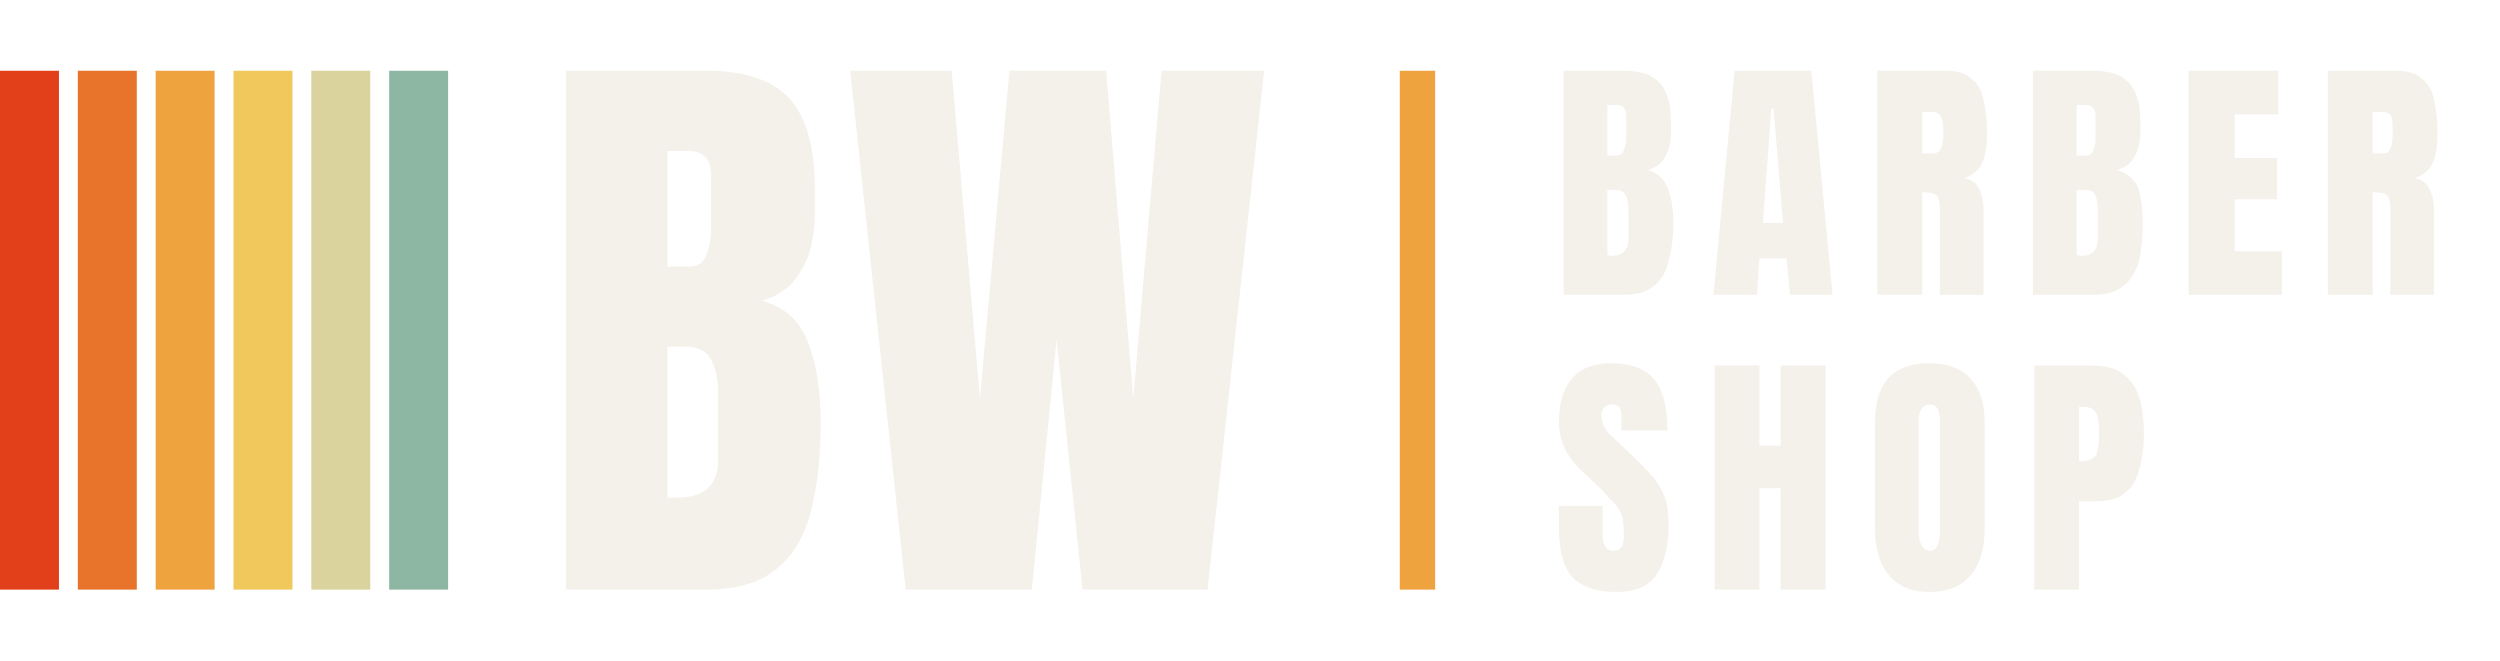
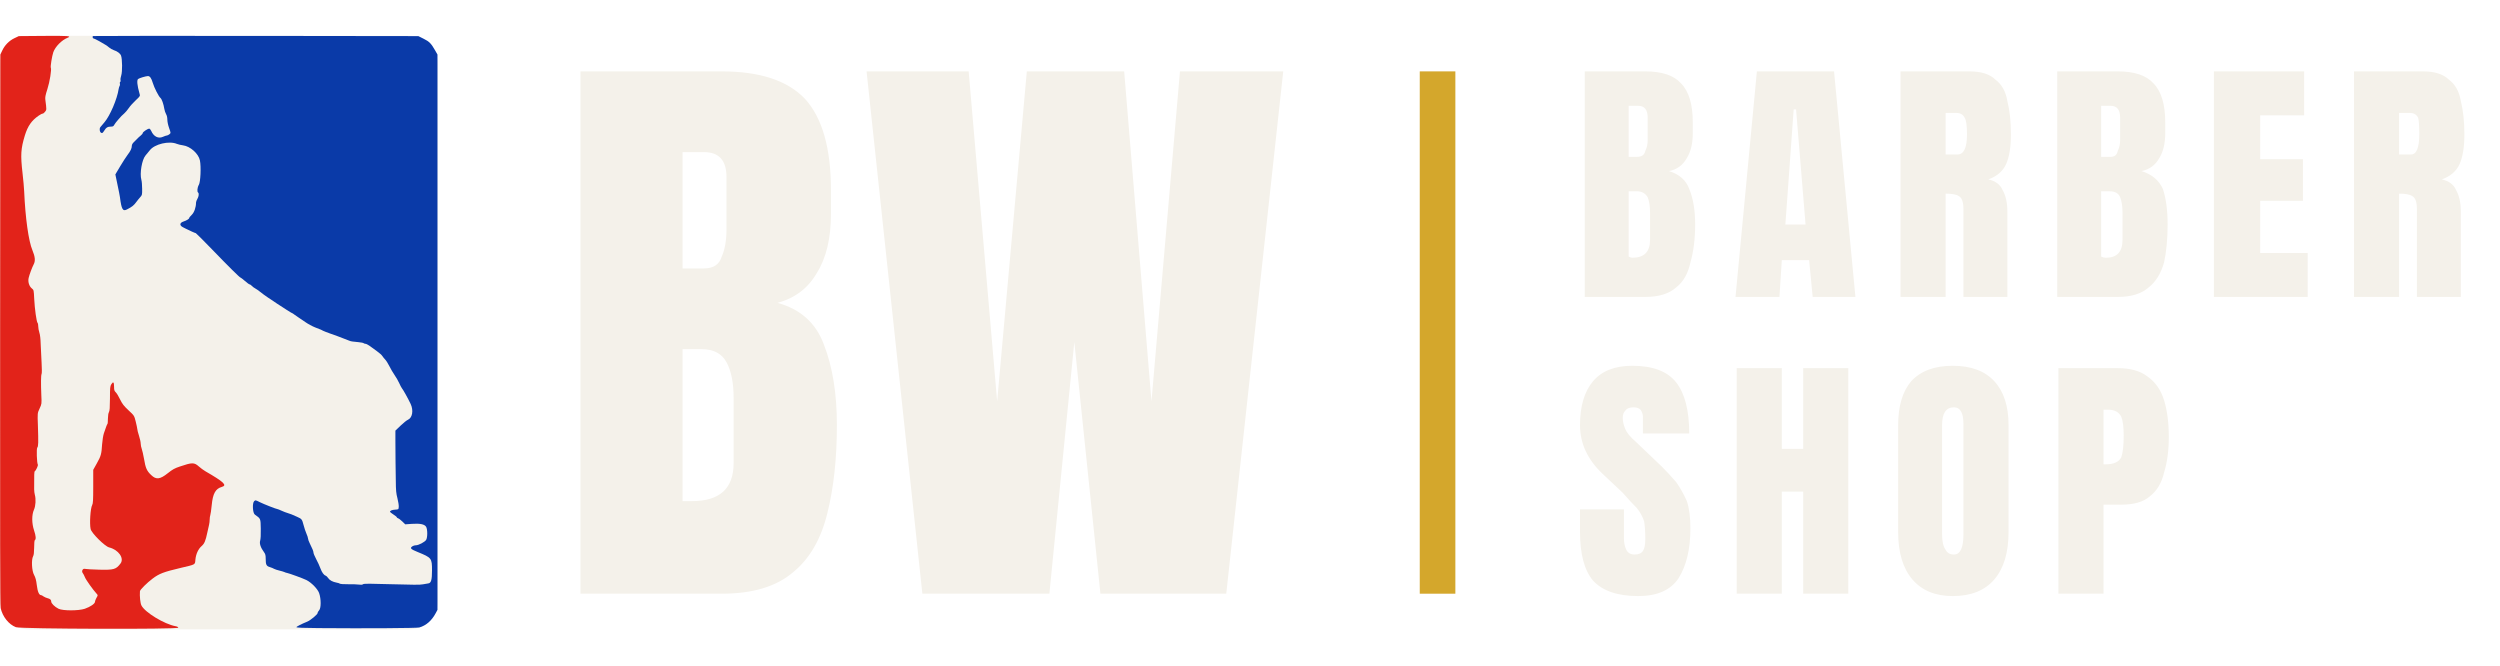
- <svg xmlns="http://www.w3.org/2000/svg" viewBox="0 0 212 56" width="424" height="112" role="img" aria-label="BW Barber Shop">
-   <rect class="ps" style="--i:0" x="0.0" y="6" width="5" height="44" fill="#E2401B" />
-   <rect class="ps" style="--i:1" x="6.6" y="6" width="5" height="44" fill="#E8742B" />
-   <rect class="ps" style="--i:2" x="13.2" y="6" width="5" height="44" fill="#EFA33E" />
-   <rect class="ps" style="--i:3" x="19.8" y="6" width="5" height="44" fill="#F0C85C" />
-   <rect class="ps" style="--i:4" x="26.4" y="6" width="5" height="44" fill="#DAD39E" />
-   <rect class="ps" style="--i:5" x="33.0" y="6" width="5" height="44" fill="#8DB7A3" />
-   <g transform="translate(46 6)">
+ <svg xmlns="http://www.w3.org/2000/svg" viewBox="0 0 210.6 56" width="421" height="112" role="img" aria-label="BW Barber Shop">
+   <g transform="translate(0 3) scale(0.0575374) translate(-47 -54)">
+     <rect x="47" y="54" width="641" height="869" rx="42" fill="#F4F1EA" />
+     <path class="ps" style="--i:0" fill-rule="evenodd" d="M513.2 921.2C491.8 921.1 481.0 920.6 481.0 919.9C481.0 919.0 488.0 915.4 497.0 911.7C501.6 909.8 512.0 901.2 512.0 899.2C512.0 898.3 513.0 896.5 514.2 895.2C517.2 892.1 517.2 878.6 514.3 870.2C512.3 864.1 503.0 854.5 495.5 850.8C490.6 848.4 470.3 841.0 467.4 840.5C466.2 840.3 464.4 839.8 463.4 839.2C462.3 838.7 459.0 837.7 456.0 837.0C453.0 836.3 449.6 835.2 448.4 834.5C447.3 833.8 444.4 832.6 442.1 831.9C437.0 830.4 436.0 828.4 436.0 819.6C436.0 814.7 435.5 812.7 433.7 810.3C428.6 803.4 426.6 797.4 427.9 793.3C428.6 790.9 429.0 784.5 428.8 775.7C428.5 760.5 428.8 761.2 420.1 755.0C416.9 752.7 416.2 738.1 419.1 735.4C421.0 733.7 421.3 733.7 427.3 736.8C433.3 739.8 451.7 747.0 453.3 747.0C453.8 747.0 456.5 748.1 459.3 749.4C462.2 750.7 466.3 752.3 468.5 752.9C473.0 754.3 474.3 754.8 482.0 758.3C488.9 761.4 489.2 761.8 491.5 770.5C492.5 774.4 494.3 779.9 495.6 782.8C496.9 785.7 498.0 789.0 498.0 790.1C498.0 791.3 499.1 794.3 500.4 796.9C504.2 804.4 506.0 808.9 506.0 810.9C506.0 812.0 507.8 816.2 510.0 820.4C512.2 824.5 515.0 830.5 516.1 833.7C518.3 839.7 521.1 843.6 523.9 844.5C524.8 844.8 526.4 846.3 527.4 847.9C529.6 851.2 533.9 853.5 539.6 854.6C541.8 854.9 544.0 855.7 544.7 856.2C545.3 856.7 550.7 857.1 556.7 857.0C562.6 856.9 569.6 857.1 572.2 857.5C575.5 858.0 577.4 857.9 578.5 857.0C579.7 856.0 588.3 856.0 620.6 857.0C650.9 857.9 662.6 858.0 666.4 857.1C669.2 856.5 672.6 855.9 674.0 855.8C678.2 855.3 679.5 850.8 679.5 836.8C679.5 818.8 679.0 818.2 658.7 809.9C648.6 805.8 647.0 804.3 650.2 801.9C651.4 800.9 653.9 800.0 655.7 800.0C659.8 800.0 668.8 795.3 670.9 792.1C673.1 788.6 673.1 776.4 670.8 772.8C668.4 769.1 661.9 767.8 650.0 768.6L640.3 769.3 L636.1 765.2C633.7 762.9 631.0 760.8 629.9 760.5C628.9 760.1 628.0 759.5 628.0 759.0C628.0 758.5 625.8 756.7 623.0 754.9C620.2 753.1 618.0 751.3 618.0 751.0C618.0 749.3 620.9 748.1 625.5 747.8C630.5 747.5 630.5 747.5 630.8 743.7C631.0 741.6 630.1 736.0 628.9 731.2C627.0 724.1 626.6 719.5 626.5 706.0C626.4 696.9 626.2 684.1 626.1 677.5C625.9 661.7 625.9 663.6 625.9 646.8L625.9 632.1 L633.5 624.8C637.7 620.8 642.5 616.9 644.1 616.3C650.8 613.4 652.7 602.6 648.2 593.0C644.4 585.0 637.2 572.0 635.4 570.0C634.7 569.1 632.9 565.8 631.5 562.6C630.1 559.4 627.0 554.0 624.6 550.6C622.3 547.2 618.8 541.4 617.0 537.6C615.1 533.8 612.4 529.5 611.0 528.1C609.6 526.7 607.7 524.3 606.8 522.9C605.9 521.4 602.4 518.3 599.0 515.9C595.6 513.5 590.9 510.0 588.4 508.2C586.0 506.5 583.2 505.0 582.2 505.0C581.2 505.0 580.0 504.6 579.4 504.1C578.9 503.6 575.6 502.9 572.0 502.6C562.6 501.8 560.8 501.5 557.5 500.1C555.9 499.5 552.8 498.3 550.8 497.5C543.2 494.5 539.3 493.1 530.5 490.0C525.5 488.2 520.8 486.4 520.0 485.9C518.2 484.8 517.5 484.5 508.2 480.9C504.2 479.3 497.9 475.9 494.2 473.3C490.5 470.7 485.9 467.6 484.0 466.4C482.1 465.1 479.3 463.2 477.8 462.1C476.4 460.9 474.9 460.0 474.5 460.0C474.2 460.0 470.7 457.9 466.7 455.3C452.7 446.3 448.5 443.5 447.5 442.7C446.9 442.3 443.4 439.9 439.5 437.4C435.6 434.8 430.5 431.1 428.0 429.0C425.5 427.0 422.1 424.6 420.5 423.8C418.8 422.9 416.6 421.3 415.6 420.1C414.5 418.9 413.2 418.0 412.5 418.0C411.8 418.0 408.7 415.8 405.6 413.0C402.5 410.3 399.5 408.0 399.1 408.0C398.0 408.0 381.8 392.0 357.0 366.3C344.6 353.5 334.1 343.0 333.7 343.0C332.9 343.0 323.3 338.7 319.5 336.7C318.4 336.1 316.3 335.0 314.8 334.3C309.5 331.6 309.9 327.8 315.8 325.9C320.3 324.4 324.0 322.1 324.0 320.8C324.0 320.2 325.7 318.1 327.8 316.1C331.4 312.6 334.0 305.1 334.0 298.2C334.0 297.0 334.9 294.6 336.0 292.8C338.1 289.3 338.6 284.5 337.0 283.5C335.3 282.4 335.9 275.9 338.1 272.3C340.6 268.3 341.6 245.8 339.7 236.5C337.7 226.6 325.6 215.8 314.9 214.4C311.9 214.0 307.9 213.1 306.0 212.3C294.6 207.5 273.3 212.5 266.3 221.7C264.8 223.7 262.0 227.1 260.1 229.2C254.8 235.3 251.3 255.7 254.0 265.0C254.6 266.9 255.1 272.7 255.1 277.8C255.2 286.8 255.1 287.3 252.3 290.3C250.7 292.1 247.8 295.6 246.0 298.1C242.6 302.6 240.2 304.5 233.0 308.2C226.8 311.5 224.9 308.3 222.6 290.3C222.4 288.5 220.8 280.3 219.0 272.0L215.9 257.0 L222.9 245.2C226.7 238.8 231.6 231.3 233.7 228.5C238.1 222.8 240.0 218.8 240.0 215.1C240.0 213.5 241.1 211.5 242.8 209.9C244.3 208.6 246.5 206.3 247.7 205.0C248.9 203.6 251.3 201.5 252.9 200.2C254.6 198.9 256.0 197.2 256.0 196.4C256.0 194.9 263.1 190.0 265.5 190.0C266.3 190.0 267.6 191.5 268.4 193.3C271.9 201.5 278.8 205.0 285.4 202.0C287.9 200.9 290.5 200.0 291.3 200.0C292.1 200.0 293.8 199.2 295.0 198.2C297.2 196.4 297.2 196.4 294.6 189.1C293.1 184.9 292.0 179.8 292.0 176.8C292.0 173.6 291.3 170.6 290.1 168.6C289.1 166.9 288.0 163.5 287.6 161.1C286.5 154.1 283.9 146.6 281.9 145.0C279.4 143.0 272.6 129.7 270.7 123.0C268.6 116.0 266.5 113.0 263.6 113.0C260.8 113.0 251.0 115.9 249.2 117.3C247.1 118.9 247.9 126.9 251.2 138.4C252.4 142.2 252.4 142.2 245.8 148.4C242.2 151.7 237.5 156.9 235.5 159.9C233.4 162.9 230.4 166.5 228.7 167.9C227.0 169.3 225.3 170.9 224.8 171.5C224.4 172.1 222.2 174.5 219.9 177.0C217.7 179.5 215.2 182.7 214.4 184.2C213.2 186.5 212.3 187.0 209.4 187.0C204.6 187.0 202.4 188.3 199.5 193.1C197.3 196.5 196.7 196.9 195.0 196.0C192.8 194.8 192.2 189.9 194.0 187.7C194.5 187.0 197.2 183.9 199.9 180.7C208.1 171.1 218.6 146.5 220.7 132.0C221.0 130.1 221.7 128.0 222.2 127.3C222.7 126.6 222.9 125.2 222.5 124.1C222.2 123.1 222.4 121.9 223.0 121.5C223.6 121.1 223.8 120.0 223.5 118.9C223.1 117.8 223.6 114.8 224.5 112.1C226.3 106.7 226.1 87.9 224.2 83.0C223.0 79.9 218.8 76.7 213.7 75.1C211.6 74.4 208.4 72.6 206.7 71.1C203.1 68.1 202.2 67.6 192.4 62.0C188.5 59.8 184.8 58.0 184.2 58.0C182.7 58.0 181.9 55.0 183.3 54.4C184.0 54.2 291.4 54.1 422.0 54.2L659.5 54.5 L667.3 58.4C675.6 62.5 678.2 65.2 684.1 75.5L687.5 81.5 L687.5 488.0L687.5 894.5 L685.0 899.2C679.1 910.3 671.1 917.3 661.0 920.3C657.5 921.3 582.5 921.8 513.2 921.2Z" fill="#0A3AA8" />
+     <path class="ps" style="--i:1" fill-rule="evenodd" d="M70.3 919.9C59.8 915.9 50.7 904.4 48.0 892.0C47.2 887.9 47.0 786.1 47.2 484.0L47.5 81.5 L50.2 75.8C53.9 67.8 60.3 61.3 68.0 57.6L74.5 54.5 L111.2 54.2C146.6 53.9 152.3 54.3 146.2 56.8C137.2 60.4 128.0 69.8 125.0 78.2C123.1 83.8 120.6 99.5 121.4 100.8C122.8 103.0 119.8 121.6 116.4 132.0C113.5 141.0 112.9 144.1 113.4 147.8C115.3 162.3 115.3 162.4 113.0 165.2C111.8 166.8 110.2 168.0 109.4 168.0C108.5 168.0 106.0 169.3 103.7 170.9C93.2 178.1 87.7 186.1 83.4 199.9C77.5 219.4 76.9 228.3 80.0 255.2C81.1 264.7 82.2 276.8 82.4 282.0C84.1 320.8 88.8 354.6 94.5 368.1C98.4 377.4 99.0 383.6 96.4 388.5C94.0 393.1 90.1 403.5 88.9 408.7C87.7 414.5 89.7 420.8 93.8 424.1C96.4 426.1 96.5 426.6 97.1 439.3C97.8 453.9 100.5 472.9 102.0 474.4C102.6 475.0 103.0 477.2 103.0 479.5C103.0 481.7 103.7 485.8 104.6 488.5C105.7 491.7 106.4 498.1 106.6 506.0C106.8 512.9 107.4 525.0 107.9 533.0C108.4 541.0 108.4 548.2 107.9 549.1C106.9 551.0 106.8 563.1 107.5 580.2C108.1 592.9 108.1 593.0 105.0 599.7C101.8 606.5 101.8 606.5 102.5 624.5C103.3 650.3 103.2 655.1 101.6 656.9C100.2 658.5 100.9 679.4 102.4 681.9C103.1 683.0 99.7 690.5 98.0 691.5C97.1 692.1 96.9 695.8 97.0 718.0C97.0 720.5 97.5 724.1 98.0 726.0C99.8 732.3 99.2 742.4 96.8 747.7C93.3 755.5 93.4 767.7 96.9 778.3C99.6 786.3 100.0 791.3 97.9 792.6C97.4 792.9 97.0 797.7 97.0 803.3C96.9 810.3 96.5 814.3 95.5 816.0C92.7 820.9 93.5 837.5 96.9 843.4C99.0 847.3 100.0 850.9 100.9 858.5C102.1 868.2 104.2 873.0 107.3 873.0C107.8 873.0 109.4 873.8 110.8 874.9C112.3 875.9 114.8 877.0 116.5 877.4C120.5 878.4 122.0 879.8 122.0 882.4C122.0 885.1 127.1 890.1 132.7 892.9C138.9 896.0 162.1 896.0 171.2 892.9C179.2 890.1 186.0 885.5 186.0 882.9C186.0 881.8 187.0 879.1 188.2 877.0C190.5 873.1 190.5 873.1 188.4 870.8C183.0 864.9 172.8 850.6 171.3 846.7C170.4 844.4 169.0 841.7 168.2 840.7C165.9 838.1 168.2 833.5 171.3 834.5C172.5 834.9 182.1 835.4 192.5 835.7C213.7 836.2 216.9 835.3 223.4 826.7C229.3 819.0 220.5 806.5 206.8 803.1C200.6 801.6 181.0 782.2 179.7 776.2C177.9 768.3 179.4 745.4 182.0 741.0C183.2 739.0 183.5 733.6 183.5 714.0L183.5 689.5 L188.8 680.0C194.9 669.1 195.6 666.5 196.5 652.0C196.9 646.2 198.1 639.0 199.1 636.0C202.5 626.1 203.6 623.0 204.3 622.4C204.7 622.0 205.0 618.5 205.0 614.6C205.1 610.3 205.6 606.5 206.5 605.0C207.6 603.1 207.9 598.3 208.0 585.0C208.0 569.3 208.2 567.2 210.0 564.2C212.7 559.8 214.0 560.9 214.0 567.9C214.0 572.7 214.4 574.0 216.5 576.0C217.8 577.2 220.7 581.9 222.8 586.4C226.1 593.1 228.2 595.8 235.1 602.3C243.5 610.1 243.5 610.1 245.7 618.8C246.9 623.6 247.9 628.5 248.0 629.7C248.0 630.9 249.1 635.4 250.5 639.6C251.9 643.8 253.0 649.0 253.0 651.1C253.0 653.2 253.7 656.7 254.5 658.7C255.3 660.8 256.8 667.5 257.9 673.6C260.1 686.9 261.9 691.1 268.4 697.2C275.6 704.2 281.3 703.5 292.6 694.5C299.8 688.8 302.5 687.3 310.5 684.6C328.2 678.6 331.3 678.5 337.9 684.4C340.7 686.9 345.1 690.1 347.7 691.6C374.9 707.3 380.0 712.2 371.8 714.5C362.6 717.1 358.6 724.2 357.0 741.0C356.3 747.9 355.4 754.5 354.9 755.8C354.4 757.1 354.0 760.0 354.0 762.2C354.0 764.4 353.6 767.9 353.1 769.9C352.6 771.9 351.4 777.1 350.5 781.5C348.0 793.4 346.3 797.6 342.1 801.2C337.3 805.4 333.9 812.7 333.1 820.9C332.4 828.7 333.9 827.8 311.5 833.1C286.5 839.0 280.1 841.5 270.5 848.7C262.0 855.1 252.1 865.0 251.9 867.2C251.3 874.3 252.4 884.9 254.1 888.1C259.3 898.3 287.7 915.5 304.2 918.5C306.5 918.9 308.0 919.8 308.0 920.6C308.0 923.2 77.1 922.5 70.3 919.9Z" fill="#E2231A" />
+   </g>
+   <g transform="translate(46.9 6)">
    <path fill="#F4F1EA" d="M2 44V0H13.9Q18.7 0 20.9 2.3Q23.1 4.7 23.1 10V12Q23.1 15.1 21.9 17Q20.8 18.9 18.6 19.5Q21.5 20.3 22.5 23Q23.6 25.8 23.6 29.8Q23.6 34 22.8 37.2Q22 40.5 19.9 42.2Q17.8 44 13.9 44ZM10.6 16.6H12.4Q13.6 16.6 13.9 15.6Q14.3 14.7 14.3 13.3V8.9Q14.3 6.8 12.4 6.8H10.6ZM11.4 36.2Q14.9 36.2 14.9 33V27.5Q14.9 25.6 14.3 24.5Q13.7 23.4 12.2 23.4H10.6V36.2Q11.1 36.2 11.4 36.2Z M30.8 44 26.1 0H34.7L37.1 27.8L39.6 0H47.8L50.1 27.8L52.5 0H61.2L56.4 44H45.8L43.6 22.8L41.5 44Z M86.6 19V0H91.7Q93.8 0 94.7 1Q95.7 2 95.7 4.3V5.2Q95.7 6.5 95.2 7.3Q94.7 8.2 93.7 8.4Q95 8.8 95.4 9.9Q95.9 11.1 95.9 12.9Q95.9 14.7 95.5 16.1Q95.2 17.5 94.3 18.2Q93.4 19 91.7 19ZM90.3 7.2H91Q91.6 7.2 91.7 6.7Q91.9 6.3 91.9 5.8V3.9Q91.9 2.9 91.1 2.9H90.3ZM90.6 15.7Q92.1 15.7 92.1 14.2V11.9Q92.1 11.1 91.9 10.6Q91.6 10.1 91 10.1H90.3V15.6Q90.5 15.7 90.6 15.7Z M99.3 19 101.1 0H107.6L109.4 19H105.8L105.5 15.9H103.2L103 19ZM103.5 12.9H105.2L104.4 3.2H104.2Z M113.2 19V0H119Q120.5 0 121.2 0.7Q122 1.3 122.2 2.5Q122.5 3.7 122.5 5.3Q122.5 6.9 122.1 7.8Q121.7 8.7 120.6 9.1Q121.5 9.3 121.8 10Q122.2 10.7 122.2 11.8V19H118.5V11.6Q118.5 10.7 118.1 10.5Q117.8 10.3 117 10.3V19ZM117 7H118Q118.8 7 118.8 5.3Q118.8 4.2 118.6 3.9Q118.4 3.5 117.9 3.5H117Z M126.4 19V0H131.5Q133.6 0 134.5 1Q135.5 2 135.5 4.3V5.2Q135.5 6.5 135 7.3Q134.5 8.2 133.5 8.4Q134.8 8.8 135.3 9.9Q135.7 11.1 135.7 12.9Q135.7 14.7 135.4 16.1Q135 17.5 134.1 18.2Q133.2 19 131.5 19ZM130.1 7.2H130.9Q131.4 7.2 131.5 6.7Q131.7 6.3 131.7 5.8V3.9Q131.7 2.9 130.9 2.9H130.1ZM130.5 15.7Q131.9 15.7 131.9 14.2V11.9Q131.9 11.1 131.7 10.6Q131.5 10.1 130.8 10.1H130.1V15.6Q130.3 15.7 130.5 15.7Z M139.6 19V0H147.2V3.7H143.5V7.4H147.1V10.9H143.5V15.3H147.5V19Z M151.4 19V0H157.2Q158.7 0 159.4 0.7Q160.2 1.3 160.4 2.5Q160.7 3.7 160.7 5.3Q160.7 6.9 160.3 7.8Q159.9 8.7 158.8 9.1Q159.7 9.3 160 10Q160.4 10.7 160.4 11.8V19H156.7V11.6Q156.7 10.7 156.3 10.5Q156 10.3 155.2 10.3V19ZM155.2 7H156.2Q156.9 7 156.9 5.3Q156.9 4.2 156.8 3.9Q156.6 3.5 156.1 3.5H155.2Z M91.1 44.2Q88.5 44.2 87.3 42.9Q86.2 41.6 86.2 38.8V36.9H89.9V39.3Q89.9 39.9 90.1 40.3Q90.3 40.7 90.8 40.7Q91.3 40.7 91.5 40.4Q91.7 40.1 91.7 39.4Q91.7 38.5 91.6 37.9Q91.4 37.3 91 36.8Q90.5 36.3 89.8 35.5L88.1 33.9Q86.2 32.1 86.2 29.8Q86.2 27.4 87.3 26.1Q88.4 24.8 90.6 24.8Q93.2 24.8 94.3 26.2Q95.4 27.6 95.4 30.5H91.5V29.1Q91.5 28.8 91.3 28.5Q91.1 28.3 90.7 28.3Q90.2 28.3 90 28.6Q89.8 28.8 89.8 29.2Q89.8 29.6 90 30.1Q90.2 30.6 90.9 31.2L93.1 33.3Q93.7 33.9 94.3 34.6Q94.8 35.3 95.2 36.2Q95.5 37.1 95.5 38.5Q95.5 41.1 94.5 42.7Q93.5 44.2 91.1 44.2Z M99.4 44V25H103.2V31.8H105V25H108.8V44H105V35.4H103.2V44Z M117.6 44.2Q115.4 44.2 114.2 42.8Q113 41.4 113 38.8V29.8Q113 27.4 114.1 26.1Q115.3 24.8 117.6 24.8Q119.9 24.8 121.1 26.1Q122.3 27.4 122.3 29.8V38.8Q122.3 41.4 121.1 42.8Q119.9 44.2 117.6 44.2ZM117.7 40.7Q118.5 40.7 118.5 39V29.7Q118.5 28.3 117.7 28.3Q116.7 28.3 116.7 29.8V39Q116.7 39.9 117 40.3Q117.2 40.7 117.7 40.7Z M126.5 44V25H131.5Q133.1 25 134 25.7Q135 26.4 135.4 27.7Q135.8 29 135.8 30.8Q135.8 32.5 135.4 33.8Q135.1 35.1 134.2 35.8Q133.4 36.5 131.8 36.5H130.3V44ZM130.3 33.1H130.5Q131.5 33.1 131.8 32.5Q132 31.9 132 30.7Q132 29.6 131.8 29.1Q131.5 28.5 130.7 28.5H130.3Z" />
-     <rect x="72.7" y="0" width="3" height="44" fill="#EFA33E" />
+     <rect x="72.7" y="0" width="3" height="44" fill="#D4A72C" />
  </g>
</svg>
